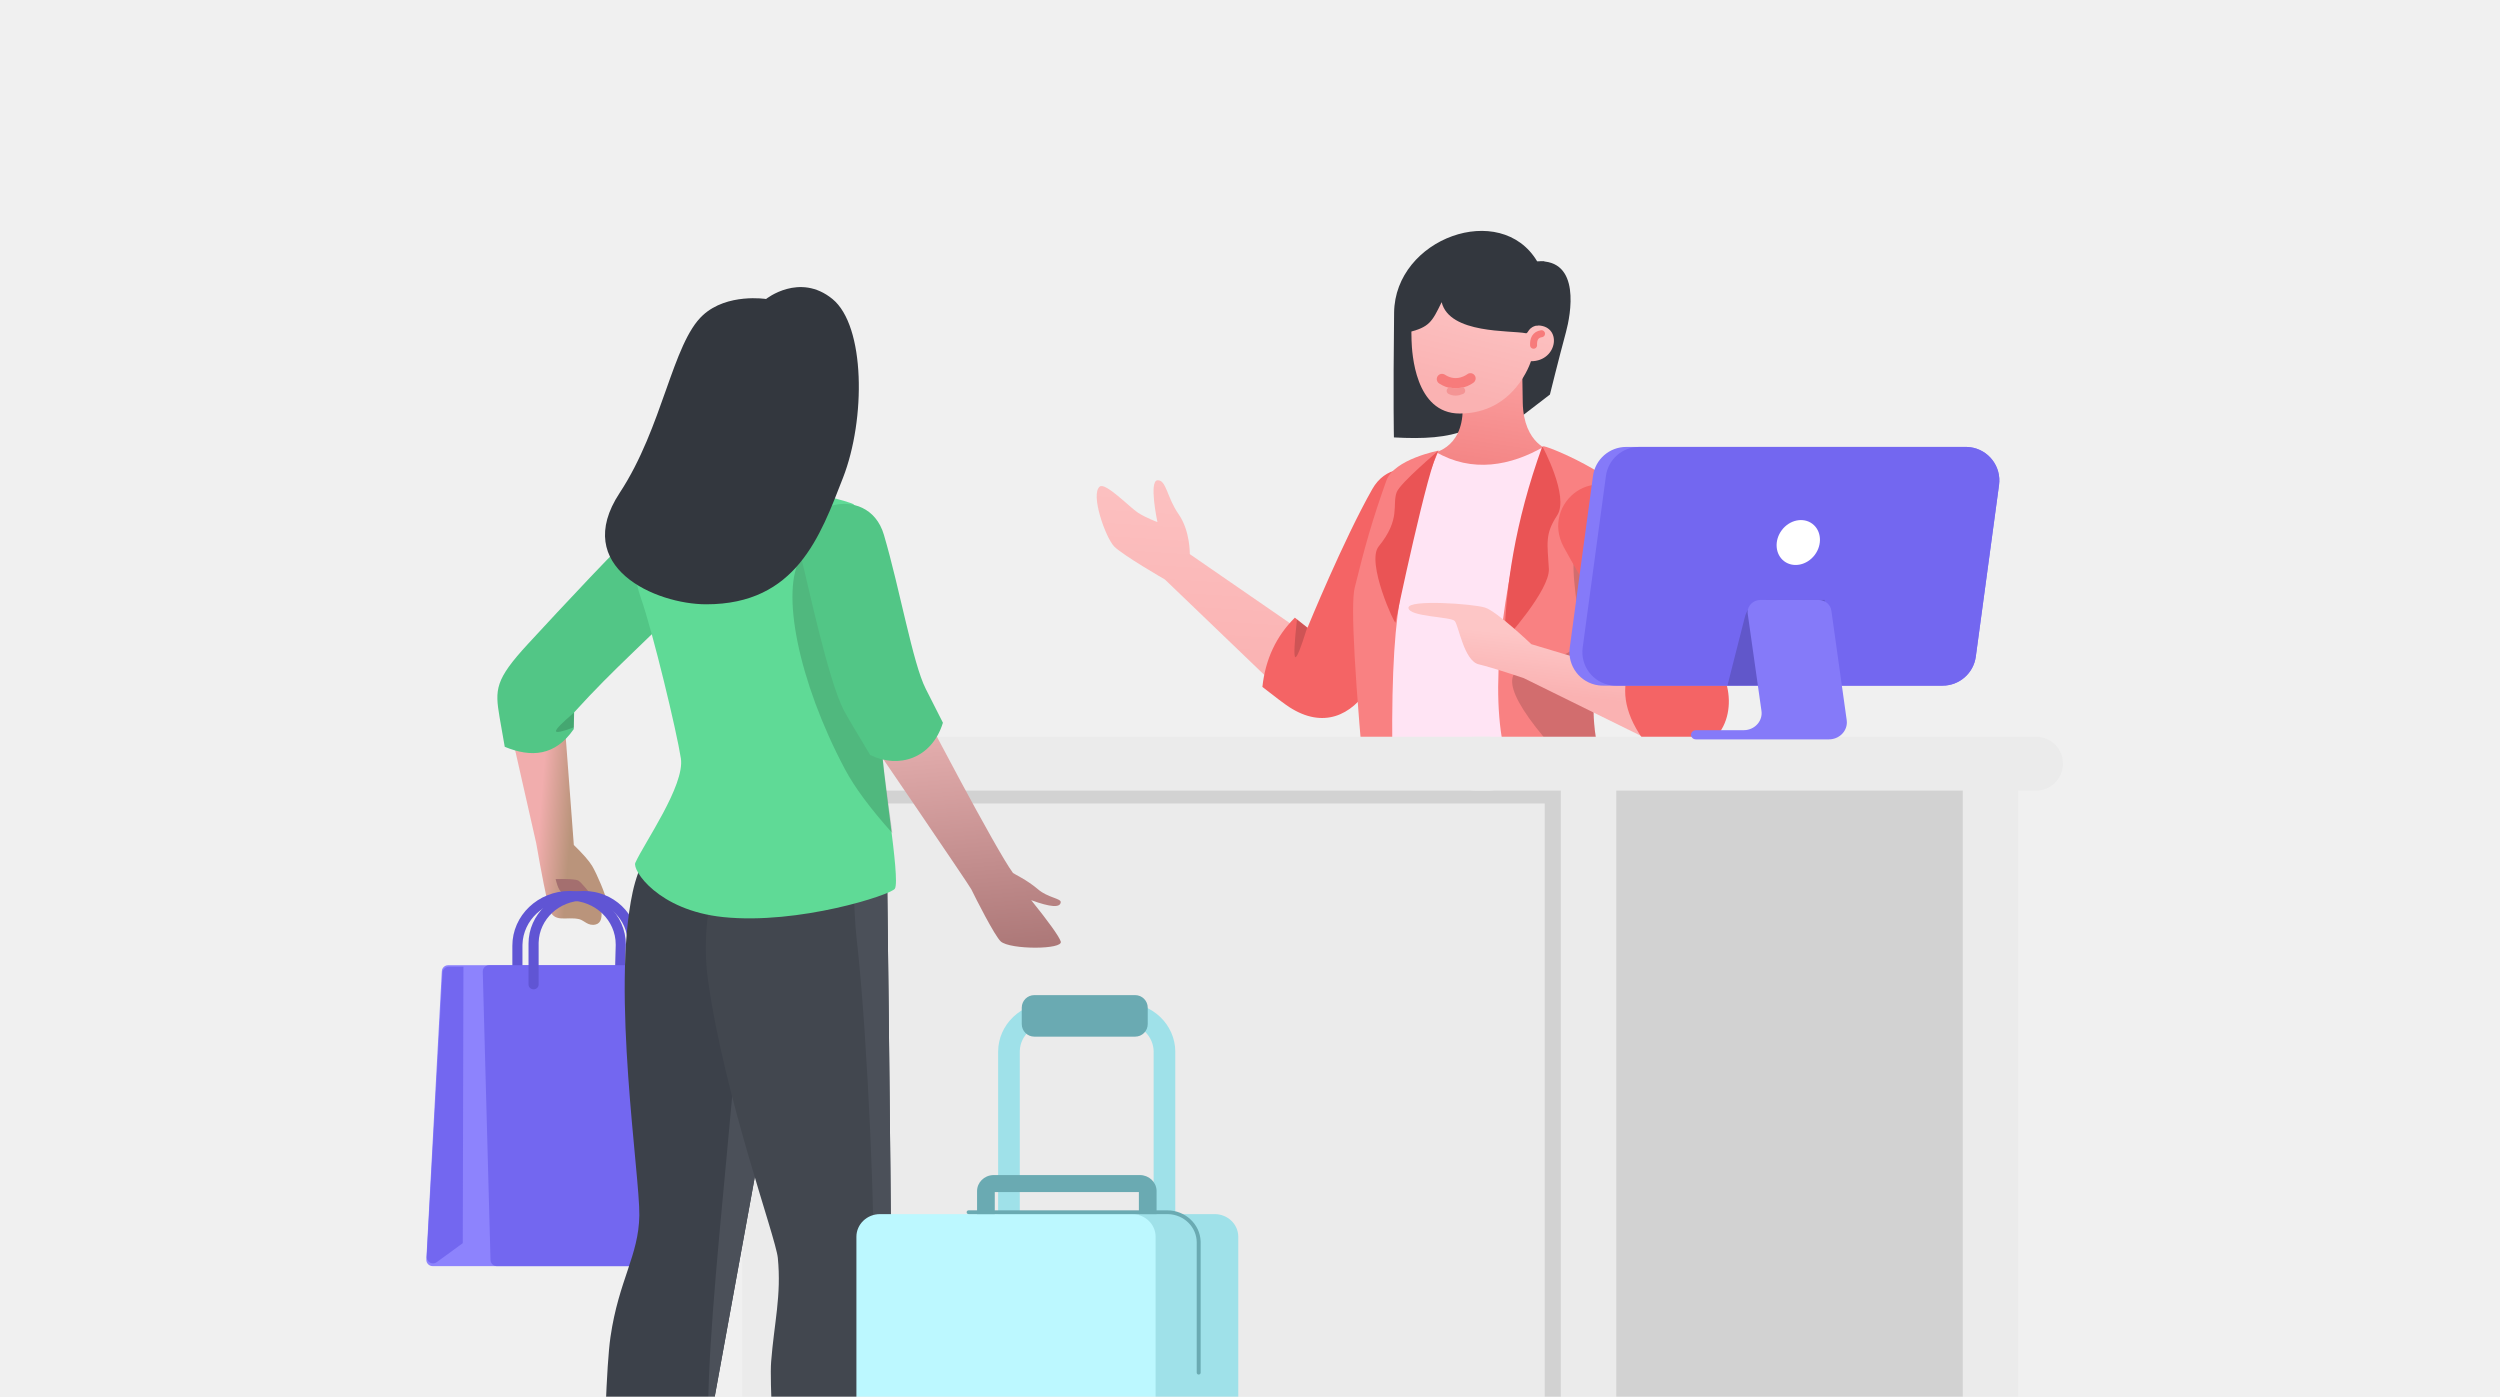
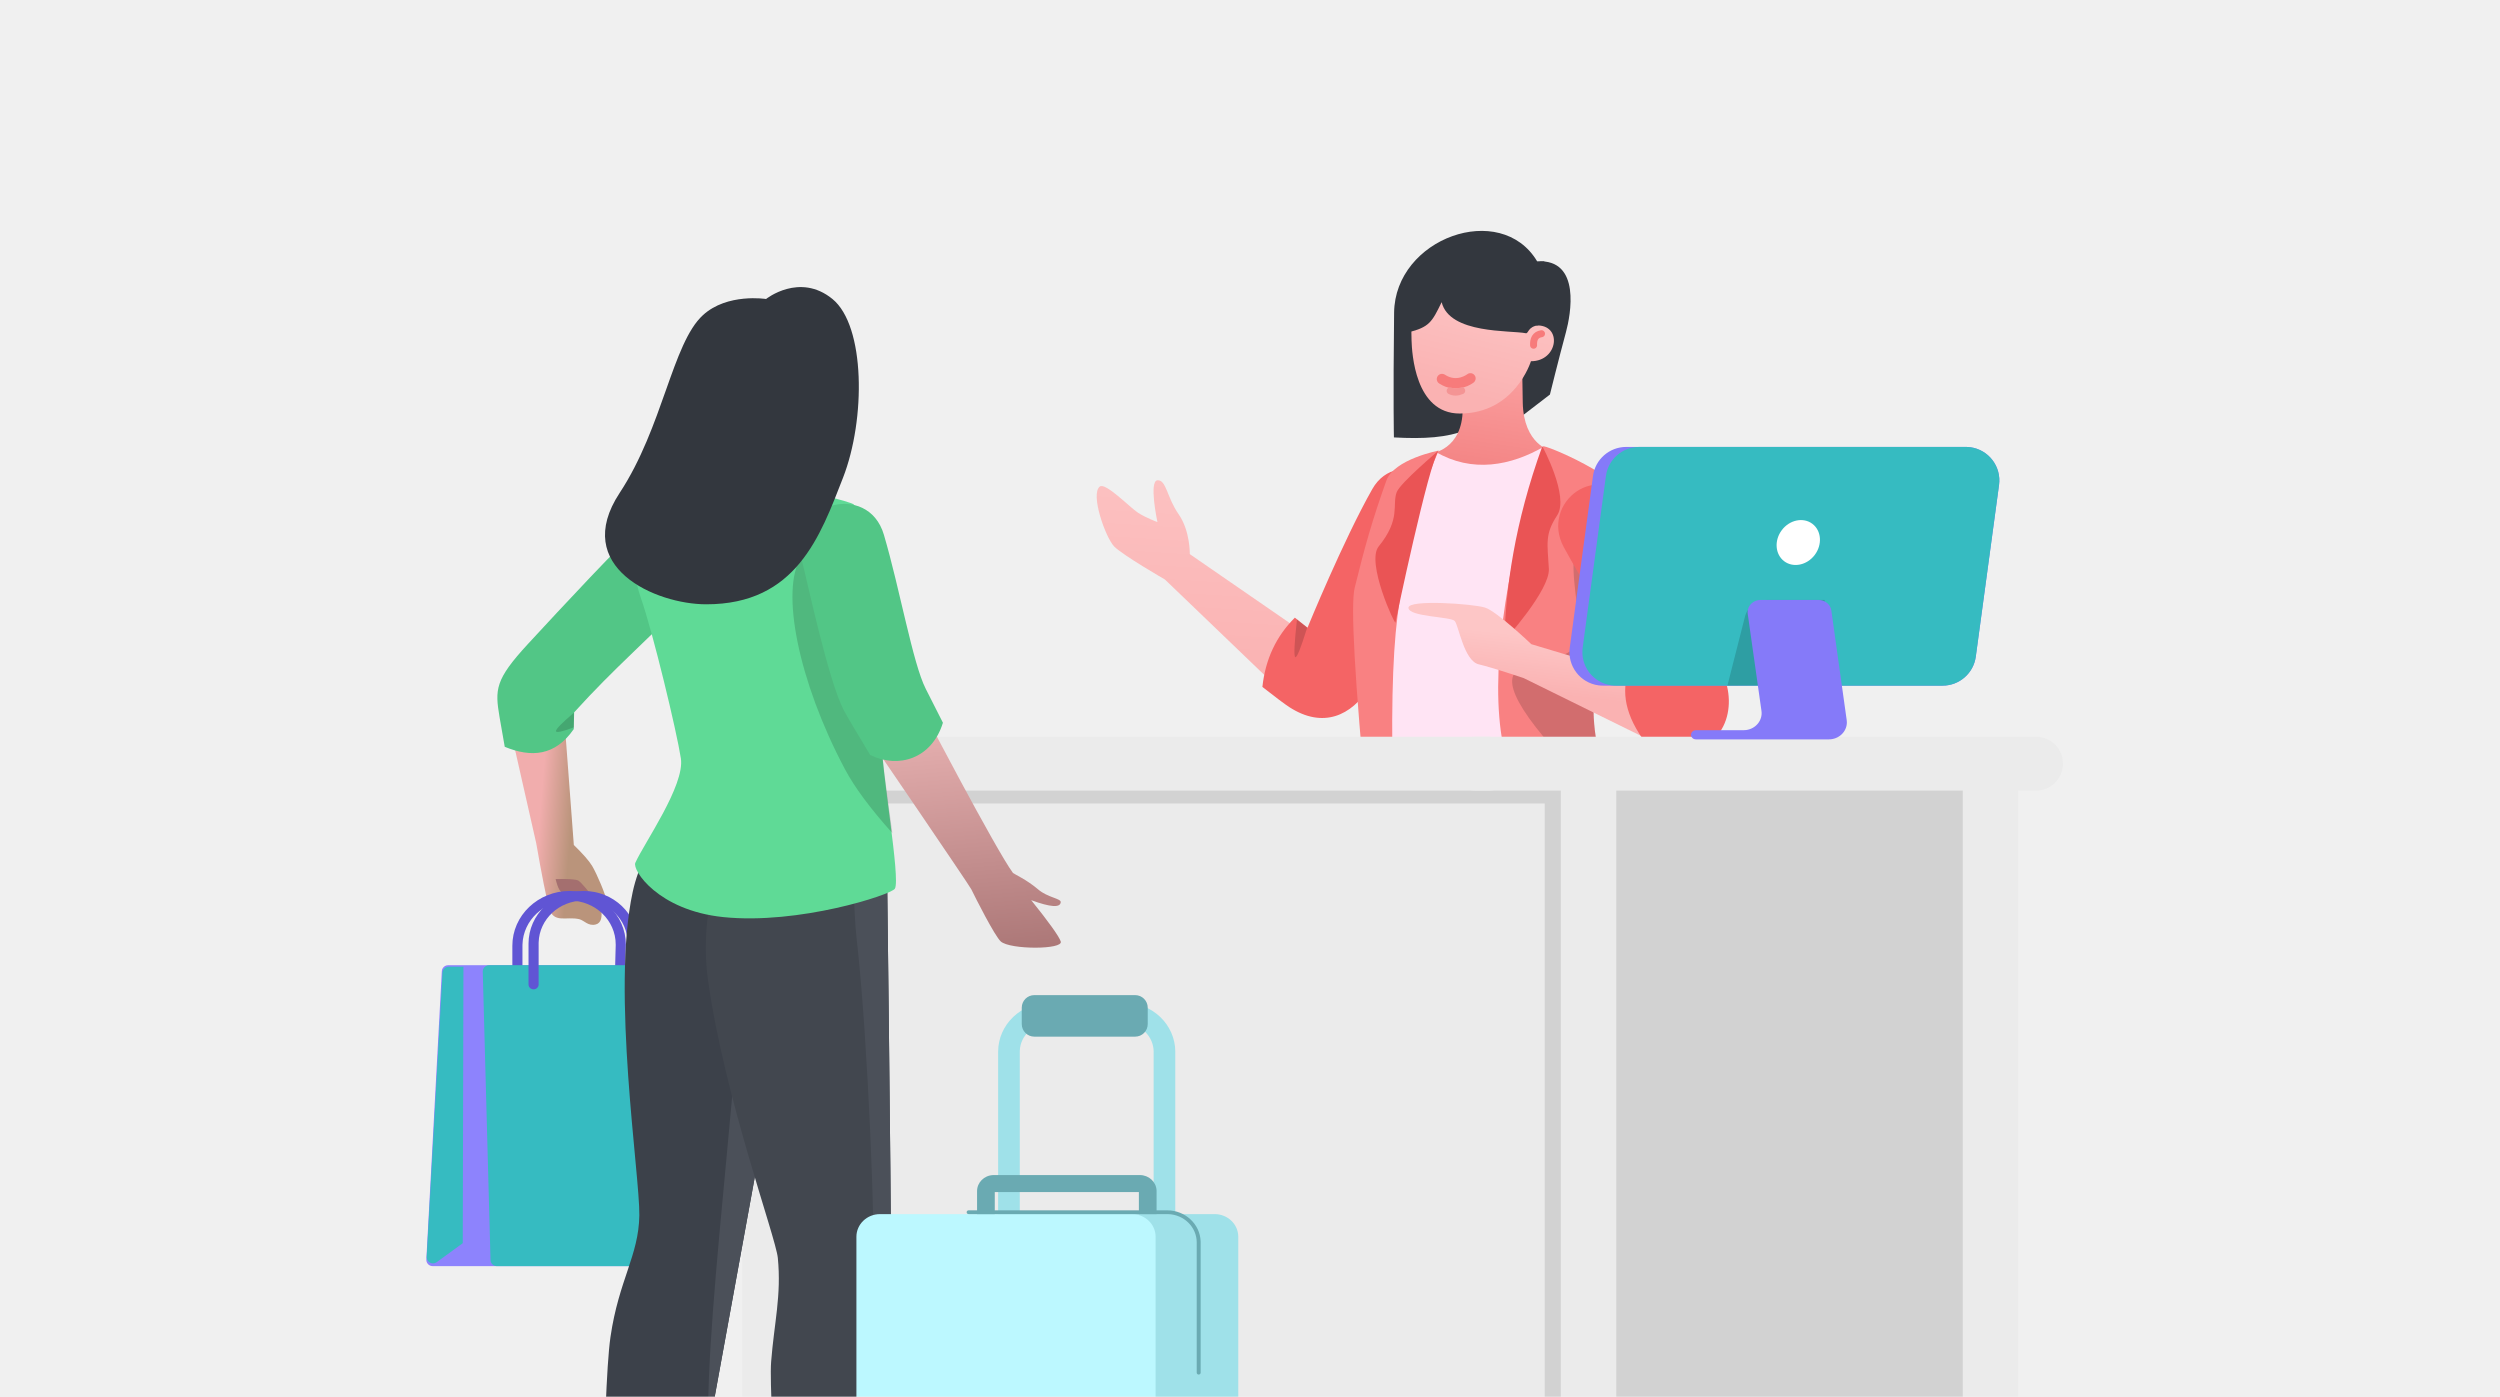
<svg xmlns="http://www.w3.org/2000/svg" xmlns:xlink="http://www.w3.org/1999/xlink" width="358px" height="200px" viewBox="0 0 358 200" version="1.1">
  <defs>
    <path d="M6,0 L352,0 C355.314,-6.08718376e-16 358,2.686 358,6 L358,200 L358,200 L0,200 L0,6 C-4.05812251e-16,2.686 2.686,6.08718376e-16 6,0 Z" id="path-1" />
    <linearGradient x1="100%" y1="28.702%" x2="100%" y2="138.491%" id="linearGradient-3">
      <stop stop-color="#7E1939" offset="0%" />
      <stop stop-color="#E35785" offset="100%" />
    </linearGradient>
    <linearGradient x1="100%" y1="28.702%" x2="100%" y2="96.604%" id="linearGradient-4">
      <stop stop-color="#9C2248" offset="0%" />
      <stop stop-color="#E35785" offset="100%" />
    </linearGradient>
    <linearGradient x1="42.833%" y1="-28.186%" x2="50%" y2="91.05%" id="linearGradient-5">
      <stop stop-color="#FDC6C6" offset="0%" />
      <stop stop-color="#FAB2B2" offset="100%" />
    </linearGradient>
    <linearGradient x1="44.771%" y1="-28.186%" x2="62.919%" y2="121.547%" id="linearGradient-6">
      <stop stop-color="#FFAFAF" offset="0%" />
      <stop stop-color="#F07777" offset="100%" />
    </linearGradient>
    <linearGradient x1="31.713%" y1="-1.016%" x2="55.144%" y2="86.96%" id="linearGradient-7">
      <stop stop-color="#FDC6C6" offset="0%" />
      <stop stop-color="#FAB2B2" offset="100%" />
    </linearGradient>
    <linearGradient x1="42.314%" y1="24.938%" x2="50%" y2="63.158%" id="linearGradient-8">
      <stop stop-color="#FDC6C6" offset="0%" />
      <stop stop-color="#FAB2B2" offset="100%" />
    </linearGradient>
    <linearGradient x1="40.233%" y1="35.954%" x2="59.343%" y2="59.89%" id="linearGradient-9">
      <stop stop-color="#F1ADAD" offset="0%" />
      <stop stop-color="#BA947B" offset="100%" />
    </linearGradient>
    <linearGradient x1="43.599%" y1="-28.186%" x2="50%" y2="111.154%" id="linearGradient-10">
      <stop stop-color="#FDC6C6" offset="0%" />
      <stop stop-color="#A47070" offset="100%" />
    </linearGradient>
    <linearGradient x1="46.493%" y1="-28.186%" x2="50%" y2="111.154%" id="linearGradient-11">
      <stop stop-color="#FDC6C6" offset="0%" />
      <stop stop-color="#A47070" offset="100%" />
    </linearGradient>
  </defs>
  <g id="📝-Pages-New" stroke="none" stroke-width="1" fill="none" fill-rule="evenodd">
    <g id="Knowledge-Base" transform="translate(-288, -445)">
      <g id="Illustration" transform="translate(288, 445)">
        <mask id="mask-2" fill="white">
          <use xlink:href="#path-1" />
        </mask>
        <g id="Mask" />
        <g mask="url(#mask-2)">
          <g transform="translate(61, 32)">
            <g id="Wom2.4" transform="translate(141, 109) scale(-1, 1) translate(-141, -109) translate(95, 0.5)">
              <g id="LLeg" transform="translate(27.06185, 78.22868)">
                <path d="M-6.88594311e-15,4.37589234e-14 C-6.88594311e-15,4.37589234e-14 6.481,59.226 7.01,64.638 C7.539,70.049 6.481,73.968 6.047,79.557 C5.614,85.146 7.701,120.3 7.701,120.3 C10.77,122.06 14.422,122.405 19.065,120.353 C19.065,120.353 23.329,76.56 23.288,66.586 C23.263,60.636 23.912,0.668 23.912,0.668 L-6.88594311e-15,4.37589234e-14 Z" id="Path" fill="url(#linearGradient-3)" />
                <ellipse id="Oval" fill-opacity="0.192" fill="#FFFFFF" transform="translate(19.72723, 67.04502) rotate(3) translate(-19.72723, -67.04502) " cx="19.727" cy="67.045" rx="2.584" ry="4.004" />
                <path d="M10.356,65.124 C10.888,68.87 9.458,75.967 6.066,86.414 L6.023,84.697 C5.975,82.425 5.973,80.654 6.039,79.671 L6.047,79.557 C6.467,74.154 7.469,70.312 7.058,65.174 L6.969,64.224 C6.746,62.034 6.056,55.61 5.19,47.622 L5.665,48.927 C8.293,56.213 9.857,61.612 10.356,65.124 Z" id="Path" fill-opacity="0.192" fill="#FFFFFF" />
              </g>
              <g id="RLeg" transform="translate(6.460736, 75.74981)">
                <path d="M16.46,0 C16.46,0 9.389,5.966 7.532,14.537 C4.438,28.825 5.995,55.214 5.903,61 C5.816,66.787 3.593,70.278 2.401,78.46 C1.209,86.642 2.389,123.207 2.389,123.207 C5.549,124.992 8.977,125.12 12.745,123.1 L34.878,1.908 L16.46,0 Z" id="Path" fill="url(#linearGradient-4)" />
                <ellipse id="Oval" fill-opacity="0.192" fill="#FFFFFF" transform="translate(17.53921, 68.2922) rotate(5) translate(-17.53921, -68.2922) " cx="17.539" cy="68.292" rx="2.906" ry="4.621" />
                <path d="M11.749,5.325 L14.511,5.681 C12.084,10.027 10.858,19.938 10.833,35.414 L10.833,35.905 C10.833,59.305 6.321,67.548 4.505,77.622 L4.451,77.927 C3.364,84.174 2.55,94.185 2.008,107.959 L1.953,104.544 C1.802,94.138 1.799,82.595 2.401,78.46 C3.593,70.278 5.816,66.787 5.903,61 L5.907,60.425 C5.906,53.641 4.53,28.396 7.532,14.537 C8.316,10.917 10.03,7.762 11.749,5.325 Z" id="Path" fill-opacity="0.192" fill="#FFFFFF" />
              </g>
              <g id="LArm" transform="translate(41.03859, 34.68479)">
                <path d="M36.581,12.166 C36.581,12.166 36.514,8.825 38.192,6.436 C39.87,4.046 39.937,1.508 41.207,1.591 C42.477,1.674 41.219,7.574 41.219,7.574 C41.219,7.574 42.83,6.987 43.988,6.245 C45.145,5.503 48.655,1.844 49.475,2.492 C50.866,3.597 48.626,9.828 47.406,11.074 C46.182,12.321 40.142,15.803 40.142,15.803 L22.352,32.886 L19.692,23.817 L36.581,12.166 Z" id="Path" fill="url(#linearGradient-5)" />
                <path d="M0.999,10.658 C3.742,16.721 8.763,27.858 10.833,31.181 C13.427,35.343 17.518,37.176 22.307,34.089 C22.975,33.658 24.268,32.689 26.187,31.183 C25.761,27.228 24.211,23.922 21.539,21.265 C20.329,22.218 19.724,22.695 19.724,22.695 C19.724,22.695 14.578,10.12 10.438,2.835 C6.852,-3.468 -3.175,1.44 0.999,10.658 Z" id="Path" fill="#F46465" />
                <path d="M19.778,22.702 C20.699,25.681 21.268,27.085 21.483,26.912 C21.698,26.74 21.616,24.947 21.236,21.534 L19.778,22.702 Z" id="Path" fill-opacity="0.16" fill="#000000" />
              </g>
              <g id="Head" transform="translate(22.61257, 0)">
                <path d="M7.573,21.808 L7.573,27.173 L3.44,24.001 C3.44,24.001 2.17,18.861 1.137,15.043 C0.489,12.649 -1.09,4.547 5.265,4.927 C10.471,-3.821 25.632,1.593 25.752,12.28 C25.898,25.133 25.779,30.138 25.779,30.138 C17.206,30.607 12.381,29.425 7.573,21.808 Z" id="Path" fill="#33373E" />
                <path d="M3.351,32.023 C3.351,32.023 7.196,31.162 7.329,25.157 C7.462,19.152 7.369,17.102 7.369,17.102 L15.837,16.957 C15.837,16.957 15.93,23.649 15.931,26.07 C15.935,31.956 20.475,32.438 20.475,32.438 C20.475,32.438 19.699,37.295 12.026,37.706 C6.034,38.027 3.351,32.023 3.351,32.023 Z" id="Path" fill="url(#linearGradient-6)" />
                <path d="M5.395,14.104 C1.617,13.964 2.233,19.236 6.157,19.229 C6.157,19.229 8.437,26.718 16.351,26.718 C22.778,26.718 23.196,17.99 23.254,16.248 C23.317,14.392 23.325,8.292 23.325,8.292 L5.248,8.284 L5.395,14.104 Z" id="Path" fill="url(#linearGradient-7)" />
                <path d="M5.102,14.069 C6.668,14.315 6.478,15.303 6.904,15.217 C9.065,14.779 17.816,15.357 18.943,10.77 C20.345,13.636 20.687,14.34 23.774,15.109 L23.774,6.712 L4.249,4.927 C4.249,4.927 4.552,13.982 5.102,14.069 Z" id="Path" fill="#33373E" />
                <path d="M14.961,21.057 C14.961,21.057 16.284,23.087 18.8,22.407" id="Path" stroke="#F77B7B" stroke-width="1.5" stroke-linecap="round" transform="translate(16.88053, 21.80175) rotate(-18) translate(-16.88053, -21.80175) " />
                <path d="M16.066,23.478 C16.661,23.715 17.226,23.714 17.721,23.439" id="Path" stroke="#F49494" stroke-linecap="round" transform="translate(16.89376, 23.54516) rotate(2) translate(-16.89376, -23.54516) " />
                <path d="M5.578,17.034 C5.806,16.219 5.693,15.504 4.842,15.169" id="Path-8" stroke="#F77B7B" stroke-linecap="round" transform="translate(5.261431, 16.10127) rotate(-13) translate(-5.261431, -16.10127) " />
              </g>
              <g id="Body" transform="translate(12.92147, 30.7926)">
                <path d="M13.901,0.616 C18.726,3.433 24.304,4.465 29.496,1.407 C37.97,17.333 40.082,36.336 38.044,57.34 C25.687,62.003 15.302,61.086 6.461,55.756 L13.901,0.616 Z" id="Path" fill="#FFE4F4" />
                <path d="M14.112,0.629 C22.103,25.581 26.895,60.956 1.938,54.802 C15.195,31.535 -2.827,21.063 1.258,9.038 C2.655,4.927 14.008,0.306 14.112,0.629 Z" id="Path" fill="#F98182" />
                <path d="M5.099,10.99 C14.131,12.289 6.685,27.321 9.667,29.585 C12.648,31.85 17.837,32.094 18.396,33.477 C19.521,36.258 14.085,43.277 2.089,54.534 L1.938,54.802 C13.486,34.534 1.3,23.976 0.666,13.642 C2.004,11.641 3.482,10.758 5.099,10.99 Z" id="Path" fill-opacity="0.16" fill="#000000" />
                <path d="M14.22,0.616 C14.22,0.616 10.314,7.804 12.094,10.51 C13.869,13.215 13.492,14.468 13.282,18.161 C13.109,21.236 19.655,28.438 19.655,28.438 C19.463,21.029 18.209,11.626 14.22,0.616 Z" id="Path" fill="#EA5455" />
                <path d="M29.073,1.232 C32.123,8.522 33.589,14.243 34.956,24.944 C35.716,30.886 35.906,39.987 35.526,52.249 L39.294,52.955 C41.09,34.012 41.688,23.321 41.088,20.882 C39.576,14.742 38.552,11.155 36.556,5.543 C35.457,2.462 29.073,1.232 29.073,1.232 Z" id="Path" fill="#F98182" />
                <path d="M29.073,1.232 C29.073,1.232 34.563,5.859 35.069,7.181 C35.76,8.984 34.438,11.016 37.646,14.948 C39.507,17.223 35.266,26.361 35.247,25.845 C35.247,25.703 30.493,3.088 29.073,1.232 Z" id="Path" fill="#EA5455" />
              </g>
              <g id="RArm" transform="translate(0, 36.88954)">
                <path d="M28.712,22.859 C28.712,22.859 33.632,18.163 35.336,17.618 C37.04,17.073 46.373,16.418 46.31,17.65 C46.239,18.969 40.233,18.893 39.677,19.542 C39.122,20.191 38.349,25.243 36.25,25.741 C34.155,26.239 29.811,27.713 29.811,27.713 L10.478,37.235 L12.538,27.714 L28.712,22.859 Z" id="Path" fill="url(#linearGradient-8)" />
                <path d="M13.903,2.975 C8.039,10.865 3.032,22.883 1.11,27.568 C-0.812,32.253 1.127,39.32 9.578,37.933 C10.248,37.823 11.129,37.565 12.221,37.161 C15.328,33.1 15.873,29.614 14.713,26.511 C13.985,26.804 13.62,26.95 13.62,26.95 C13.62,26.95 22.02,12.759 24.071,8.954 C27.497,2.6 19.069,-3.976 13.903,2.975 Z" id="Path" fill="#F46465" />
                <path d="M13.62,26.95 C10.776,28.275 9.533,28.646 9.89,28.063 C10.248,27.48 12.033,26.19 15.245,24.192 L13.62,26.95 Z" id="Path" fill-opacity="0.16" fill="#000000" />
              </g>
            </g>
            <g id="Group-25" transform="translate(37, 73.5)">
              <polygon id="Rectangle" fill="#EBEBEB" points="179.554 2.572 191.016 2.572 191.016 146.657 179.554 146.657" />
              <polygon id="Rectangle" fill="#D2D2D2" points="115.333 2.572 183.071 2.572 183.071 146.657 115.333 146.657" />
              <polygon id="Rectangle" fill="#EBEBEB" points="121.988 2.572 133.451 2.572 133.451 146.657 121.988 146.657" />
              <polygon id="Rectangle" fill="#D2D2D2" points="122.924 2.572 125.505 2.572 125.505 146.657 122.924 146.657" />
              <polygon id="Rectangle" fill="#EBEBEB" points="111.74 2.572 123.203 2.572 123.203 146.657 111.74 146.657" />
              <polygon id="Rectangle" fill="#EBEBEB" points="8.3 2.572 115.258 2.572 115.258 146.657 8.3 146.657" />
              <polygon id="Rectangle" fill="#D2D2D2" points="8.224 1.837 125.303 1.837 125.303 9.555 8.224 9.555" />
              <path d="M3.859,0 L115.118,0 C117.25,4.47172551e-15 118.977,1.728 118.977,3.859 C118.977,5.99 117.25,7.718 115.118,7.718 L3.859,7.718 C1.728,7.718 2.60988004e-16,5.99 0,3.859 C-2.60988004e-16,1.728 1.728,3.91482006e-16 3.859,0 Z" id="Rectangle" fill="#EBEBEB" />
              <path d="M113.296,0 L193.559,0 C195.69,-1.58910568e-14 197.418,1.728 197.418,3.859 C197.418,5.99 195.69,7.718 193.559,7.718 L113.296,7.718 C111.165,7.718 109.438,5.99 109.438,3.859 C109.438,1.728 111.165,3.91482006e-16 113.296,0 Z" id="Rectangle" fill="#EBEBEB" />
            </g>
            <g id="Desktop1" transform="translate(194.5, 53) scale(-1, 1) translate(-194.5, -53) translate(163, 32)">
              <path d="M5.494,-5.53605471e-14 L54.126,-5.53605471e-14 C56.528,-5.66899778e-14 58.56,1.776 58.883,4.156 L62.211,28.74 C62.567,31.367 60.726,33.785 58.099,34.141 C57.885,34.17 57.67,34.184 57.455,34.184 L8.822,34.184 C6.42,34.184 4.388,32.409 4.066,30.028 L0.737,5.444 C0.381,2.817 2.223,0.399 4.85,0.043 C5.063,0.015 5.278,-5.70973333e-14 5.494,-5.53605471e-14 Z" id="Rectangle" fill="#857AF9" />
-               <path d="M5.494,-5.53605471e-14 L52.275,-5.53605471e-14 C54.677,-6.00687253e-14 56.709,1.776 57.031,4.156 L60.36,28.74 C60.716,31.367 58.874,33.785 56.247,34.141 C56.034,34.17 55.819,34.184 55.603,34.184 L8.822,34.184 C6.42,34.184 4.388,32.409 4.066,30.028 L0.737,5.444 C0.381,2.817 2.223,0.399 4.85,0.043 C5.063,0.015 5.278,-5.70973333e-14 5.494,-5.53605471e-14 Z" id="Rectangle" fill="#7367F0" />
+               <path d="M5.494,-5.53605471e-14 L52.275,-5.53605471e-14 C54.677,-6.00687253e-14 56.709,1.776 57.031,4.156 L60.36,28.74 C60.716,31.367 58.874,33.785 56.247,34.141 C56.034,34.17 55.819,34.184 55.603,34.184 L8.822,34.184 C6.42,34.184 4.388,32.409 4.066,30.028 L0.737,5.444 C0.381,2.817 2.223,0.399 4.85,0.043 C5.063,0.015 5.278,-5.70973333e-14 5.494,-5.53605471e-14 Z" id="Rectangle" fill="#36bbc1" />
              <path d="M25.714,21.913 L34.026,21.913 C35.49,21.913 36.767,22.906 37.127,24.324 L39.635,34.184 L39.635,34.184 L25.714,34.087 L25.714,21.913 Z" id="Rectangle" fill-opacity="0.16" fill="#000000" />
              <ellipse id="Oval" fill="#FFFFFF" transform="translate(29.4862, 13.68903) rotate(-37) translate(-29.4862, -13.68903) " cx="29.486" cy="13.689" rx="2.952" ry="3.355" />
              <path d="M34.89,21.913 C35.913,21.913 36.742,22.698 36.742,23.666 C36.742,23.736 36.737,23.806 36.729,23.875 L34.757,37.805 C34.568,39.138 35.557,40.363 36.964,40.542 C37.077,40.556 37.191,40.563 37.306,40.563 L44.151,40.563 C44.535,40.563 44.846,40.858 44.846,41.221 C44.846,41.584 44.535,41.878 44.151,41.878 L25.101,41.878 C23.681,41.878 22.529,40.788 22.529,39.443 C22.529,39.336 22.537,39.229 22.552,39.123 L24.747,23.457 C24.859,22.576 25.648,21.913 26.585,21.913 L34.89,21.913 Z" id="Path" fill="#857AF9" />
            </g>
            <g id="Wom4.7" transform="translate(46, 114.5) scale(-1, 1) translate(-46, -114.5) translate(0, 8.5)">
              <g id="RArm" transform="translate(50.82518, 32.53227)">
                <g id="Group-10" transform="translate(21.76113, 42.48585) scale(-1, 1) rotate(-15) translate(-21.76113, -42.48585) translate(16.26113, 24.48585)">
                  <path d="M5.778,23.755 C6.712,25.319 7.297,26.507 7.533,27.316 C7.888,28.53 8.388,32.052 8.222,32.729 C8.111,33.181 7.776,33.387 7.218,33.348 C7.098,34.823 6.652,35.56 5.878,35.56 C4.75,35.56 4.41,34.559 3.788,34.22 C2.099,33.303 0.022,33.923 0.022,31.515 C0.022,29.909 0.229,26.77 0.643,22.097 L1.484,0.553 L10.008,1.369 L5.778,23.755 Z" id="Path-17" fill="url(#linearGradient-9)" />
                  <path d="M7.218,33.348 C6.089,30.618 5.376,29.114 5.077,28.838 C4.779,28.561 3.753,28.214 1.999,27.796 C1.954,29.191 2.176,29.95 2.664,30.075 C3.056,30.175 4.957,31.289 5.932,31.953 C6.263,32.178 6.692,32.643 7.218,33.348 Z" id="Path-18" fill="#A46F6F" />
                </g>
                <path d="M10.101,2.065 C2.983,-4.102 -3.95,4.865 2.662,11.653 C10.052,19.242 13.981,22.39 19.957,28.978 C19.957,28.978 19.976,29.779 20.015,31.379 C22.683,35.242 26.105,35.471 29.896,33.91 C30.27,31.801 30.515,30.398 30.632,29.701 C31.305,25.691 31.326,24.331 26.53,19.137 C21.734,13.944 13.191,4.742 10.101,2.065 Z" id="Path" fill="#52C686" />
                <path d="M19.994,29.03 C21.706,30.489 22.562,31.362 22.562,31.651 C22.562,31.94 21.706,31.764 19.994,31.123 L19.994,29.03 Z" id="Path-24" fill-opacity="0.16" fill="#000000" />
              </g>
              <g id="Group-72" transform="translate(70.5, 114.0481) scale(-1, 1) translate(-70.5, -114.0481) translate(49, 86.54812)">
                <path d="M3.169,11.171 L35.578,11.171 C36.075,11.171 36.478,11.574 36.478,12.071 L36.478,53.361 C36.478,53.858 36.075,54.261 35.578,54.261 L0.95,54.261 C0.453,54.261 0.05,53.858 0.05,53.361 C0.05,53.345 0.05,53.329 0.051,53.313 L2.27,12.023 C2.296,11.546 2.691,11.171 3.169,11.171 Z" id="Rectangle" fill="#8D83FD" />
                <path d="M20.589,0.537 C25.023,0.537 28.618,3.967 28.618,8.198 L28.617,8.296 L28.495,12.847 C28.484,13.228 28.152,13.529 27.752,13.519 C27.379,13.51 27.08,13.233 27.05,12.886 L27.048,12.811 L27.168,8.36 C27.17,8.306 27.17,8.252 27.17,8.198 C27.17,4.73 24.224,1.918 20.589,1.918 C16.91,1.918 13.916,4.717 13.819,8.205 L13.816,8.38 L13.816,12.829 C13.816,13.21 13.492,13.519 13.092,13.519 C12.719,13.519 12.412,13.25 12.373,12.904 L12.369,12.829 L12.369,8.38 C12.369,4.048 16.049,0.537 20.589,0.537 Z" id="Path" fill="#6055D4" />
-                 <path d="M9.031,11.171 L39.1,11.171 C39.578,11.171 39.973,11.546 39.998,12.023 L42.218,53.313 C42.244,53.809 41.864,54.233 41.367,54.26 C41.351,54.261 41.335,54.261 41.319,54.261 L10.14,54.261 C9.653,54.261 9.254,53.873 9.241,53.386 L8.131,12.096 C8.118,11.599 8.51,11.185 9.007,11.172 C9.015,11.172 9.023,11.171 9.031,11.171 Z" id="Rectangle" fill="#7367F0" />
+                 <path d="M9.031,11.171 L39.1,11.171 C39.578,11.171 39.973,11.546 39.998,12.023 L42.218,53.313 C42.244,53.809 41.864,54.233 41.367,54.26 C41.351,54.261 41.335,54.261 41.319,54.261 L10.14,54.261 C9.653,54.261 9.254,53.873 9.241,53.386 L8.131,12.096 C8.118,11.599 8.51,11.185 9.007,11.172 C9.015,11.172 9.023,11.171 9.031,11.171 Z" id="Rectangle" fill="#36bbc1" />
                <path d="M22.583,0.537 C26.853,0.537 30.314,3.84 30.314,7.913 L30.312,8.087 L30.167,13.95 C30.158,14.331 29.826,14.633 29.427,14.624 C29.054,14.616 28.753,14.339 28.723,13.993 L28.72,13.917 L28.865,8.055 C28.866,8.008 28.867,7.961 28.867,7.913 C28.867,4.602 26.054,1.918 22.583,1.918 C19.081,1.918 16.23,4.581 16.135,7.901 L16.132,8.073 L16.132,13.934 C16.132,14.315 15.808,14.624 15.408,14.624 C15.035,14.624 14.728,14.355 14.689,14.009 L14.685,13.934 L14.685,8.073 C14.685,3.911 18.221,0.537 22.583,0.537 Z" id="Path" fill="#6055D4" />
-                 <path d="M5.365,11.388 L5.268,50.976 L1.534,53.696 C1.132,53.989 0.569,53.901 0.277,53.499 C0.154,53.331 0.094,53.126 0.105,52.919 L2.366,12.239 C2.393,11.762 2.787,11.388 3.265,11.388 L5.365,11.388 L5.365,11.388 Z" id="Path-98" fill="#7367F0" />
+                 <path d="M5.365,11.388 L5.268,50.976 L1.534,53.696 C1.132,53.989 0.569,53.901 0.277,53.499 C0.154,53.331 0.094,53.126 0.105,52.919 L2.366,12.239 C2.393,11.762 2.787,11.388 3.265,11.388 L5.365,11.388 L5.365,11.388 Z" id="Path-98" fill="#36bbc1" />
              </g>
              <g id="RLeg" transform="translate(35.16814, 72.74425)">
                <path d="M0,1.902 L18.341,0 L18.61,0.239 C19.917,1.427 25.598,6.946 27.23,14.489 C30.312,28.73 26.188,55.031 26.279,60.799 C26.366,66.566 29.222,70.046 30.41,78.201 C31.597,86.355 31.709,122.799 31.709,122.799 C28.561,124.579 25.792,124.706 22.039,122.693 L0,1.902 Z" id="Path" fill="#3C414A" />
                <path d="M16.383,91.69 L1.82852956e-14,1.902 L10.197,0.844 C10.652,32.037 16.993,74.2 16.383,91.69 Z" id="Path" fill="#4B5059" />
              </g>
              <g id="LLEg" transform="translate(16.30481, 75.21494)">
                <path d="M9.766,0.666 L30.36,0 L30.514,0.272 C31.514,2.08 36.989,12.668 35.299,24.703 C32.925,41.595 25.605,61.399 25.31,64.424 C24.783,69.818 25.837,73.723 26.269,79.294 C26.7,84.865 23.978,119.903 23.978,119.903 C20.922,121.656 17.286,122.001 12.662,119.956 C10.309,88.228 9.121,69.853 9.101,64.832 C9.07,57.301 9.766,0.666 9.766,0.666 Z" id="Path" fill="#42474F" />
                <path d="M14.003,18.937 L13.865,20.189 C12.444,33.386 11.243,61.414 11.75,65.736 L11.821,66.284 C12.388,71.053 12.237,83.023 11.367,102.196 L10.595,91.191 C9.661,77.563 9.165,68.951 9.106,65.352 L9.101,64.832 C9.07,57.301 9.766,0.666 9.766,0.666 L14.109,0.526 C14.573,7.767 14.538,13.904 14.003,18.937 Z" id="Path" fill="#4B5059" />
              </g>
              <g id="Body" transform="translate(23.25663, 29.18373)">
                <path d="M31.41,2.554 C34.116,6.345 38.624,19.214 38.88,22.109 C39.168,25.448 35.416,30.768 35.354,35.602 C35.299,40.437 38.153,56.222 37.295,57.582 C36.757,58.443 23.533,62.762 12.722,61.644 C3.387,60.678 -0.333,54.909 0.129,53.872 C1.392,51.04 7.25,42.775 6.653,38.917 C6.063,35.059 2.637,20.818 0.936,15.972 C-0.758,11.125 -0.193,6.036 2.969,3.951 C4.534,2.919 8.709,-0.013 16.145,4.42175139e-05 C23.58,0.014 31.201,2.26 31.41,2.554 Z" id="Path" fill="#5FDA96" transform="translate(19.44791, 30.91374) scale(-1, 1) translate(-19.44791, -30.91374) " />
                <path d="M3.265,11.516 L3.951,11.221 C10.141,8.607 13.834,8.234 15.028,10.101 C18.024,14.785 15.441,27.864 8.752,40.456 C7.365,43.068 5.101,46.121 1.96,49.615 L2.177,47.972 C2.794,43.383 3.571,38.147 3.542,35.602 C3.48,30.768 -0.272,25.448 0.016,22.109 C0.156,20.525 1.57,15.953 3.265,11.516 Z" id="Path" fill-opacity="0.16" fill="#000000" />
              </g>
              <g id="Head" transform="translate(32.72671, 8.205586)" fill="url(#linearGradient-10)">
                <path d="M1.84,5.121 C-0.694,5.386 -0.514,9.636 2.571,9.858 C3.201,13.956 5.45,15.908 8.191,16.134 L8.039,22.332 L20.165,22.325 C20.165,22.325 16.75,17.947 16.92,11.953 C17.091,5.958 16.806,0.328 16.806,0.328 L1.1,0.597 L1.84,5.121 Z" id="Path" />
              </g>
              <g id="LArm" transform="translate(0, 31.66065)">
                <path d="M26.786,32.07 C26.786,32.07 15.174,54.537 14.942,55.215 C14.49,56.535 12.43,62.256 11.662,63.14 C10.494,64.482 2.883,65.412 3.142,64.186 C3.307,63.402 4.467,61.273 6.621,57.798 C4.009,59.142 2.621,59.411 2.457,58.604 C2.347,58.066 4.227,57.736 5.46,56.379 C6.858,54.841 8.678,53.721 8.735,53.619 C10.817,49.888 18.762,28.736 18.762,28.736 L26.786,32.07 Z" id="Path" fill="url(#linearGradient-11)" transform="translate(14.61906, 46.74696) rotate(7) translate(-14.61906, -46.74696) " />
                <path d="M26.423,4.427 C24.124,12.255 22.288,22.818 20.443,26.461 C20.141,27.057 19.318,28.683 17.973,31.338 C19.551,36.446 24.287,37.979 28.395,35.946 C30.474,32.504 31.728,30.377 32.156,29.565 C34.41,25.291 37.426,10.913 38.284,7.624 C40.251,0.086 28.723,-3.4 26.423,4.427 Z" id="Path" fill="#52C686" />
              </g>
              <path d="M32.114,30.084 C38.319,20.658 39.641,8.656 44.041,4.627 C47.533,1.43 53.077,2.317 53.077,2.317 C53.077,2.317 57.878,-1.525 62.586,2.317 C67.294,6.159 67.37,19.52 64.096,27.918 C60.823,36.316 57.387,46.036 44.509,46.036 C37.293,46.036 25.105,40.73 32.114,30.084 Z" id="Path" fill="#33373E" transform="translate(48.18928, 23.32264) scale(-1, 1) translate(-48.18928, -23.32264) " />
            </g>
            <g id="Group-113" transform="translate(56, 110.5)">
              <path d="M43.972,1.081 C48.02,1.081 51.301,4.228 51.301,8.11 L51.301,62.179 L25.933,62.179 L25.933,8.11 C25.933,4.228 29.214,1.081 33.261,1.081 L43.972,1.081 Z M43.972,4.055 L33.261,4.055 C30.972,4.055 29.108,5.8 29.035,7.979 L29.033,8.11 L29.033,59.205 L48.201,59.205 L48.201,8.11 C48.201,5.915 46.381,4.127 44.109,4.057 L43.972,4.055 Z" id="Rectangle" fill="#9FE1E9" />
              <path d="M31.115,0 L45.555,0 C46.549,-4.04660118e-16 47.355,0.806 47.355,1.8 L47.355,4.148 C47.355,5.142 46.549,5.948 45.555,5.948 L31.115,5.948 C30.121,5.948 29.315,5.142 29.315,4.148 L29.315,1.8 C29.315,0.806 30.121,-3.94290921e-17 31.115,0 Z" id="Rectangle" fill="#6AAAB2" />
              <path d="M46.227,25.769 C47.512,25.769 48.56,26.739 48.621,27.956 L48.623,28.067 L48.623,33.678 L46.087,33.678 L46.087,28.202 L25.452,28.202 L25.452,33.252 L22.915,33.252 L22.915,28.067 C22.915,26.836 23.925,25.83 25.195,25.772 L25.311,25.769 L46.227,25.769 Z" id="Path" fill="#6AAAB2" />
              <path d="M26.496,31.36 L56.939,31.36 C58.807,31.36 60.321,32.812 60.321,34.604 L60.321,103.812 C60.321,105.603 58.807,107.056 56.939,107.056 L26.496,107.056 C24.628,107.056 23.114,105.603 23.114,103.812 L23.114,34.604 C23.114,32.812 24.628,31.36 26.496,31.36 Z" id="Rectangle" fill="#9FE1E9" />
              <path d="M9.02,31.36 L45.1,31.36 C46.968,31.36 48.483,32.812 48.483,34.604 L48.483,103.812 C48.483,105.603 46.968,107.056 45.1,107.056 L9.02,107.056 C7.152,107.056 5.638,105.603 5.638,103.812 L5.638,34.604 C5.638,32.812 7.152,31.36 9.02,31.36 Z" id="Rectangle" fill="#BCF8FF" />
              <path d="M50.142,30.819 C52.74,30.819 54.856,32.803 54.932,35.277 L54.934,35.415 L54.934,54.069 C54.934,54.218 54.808,54.339 54.652,54.339 C54.514,54.339 54.398,54.243 54.375,54.117 L54.37,54.069 L54.37,35.415 C54.37,33.219 52.551,31.431 50.279,31.362 L50.142,31.36 L21.704,31.36 C21.549,31.36 21.422,31.239 21.422,31.089 C21.422,30.957 21.522,30.846 21.654,30.823 L21.704,30.819 L50.142,30.819 Z" id="Path-216" fill="#6AAAB2" />
            </g>
          </g>
        </g>
      </g>
    </g>
  </g>
</svg>
